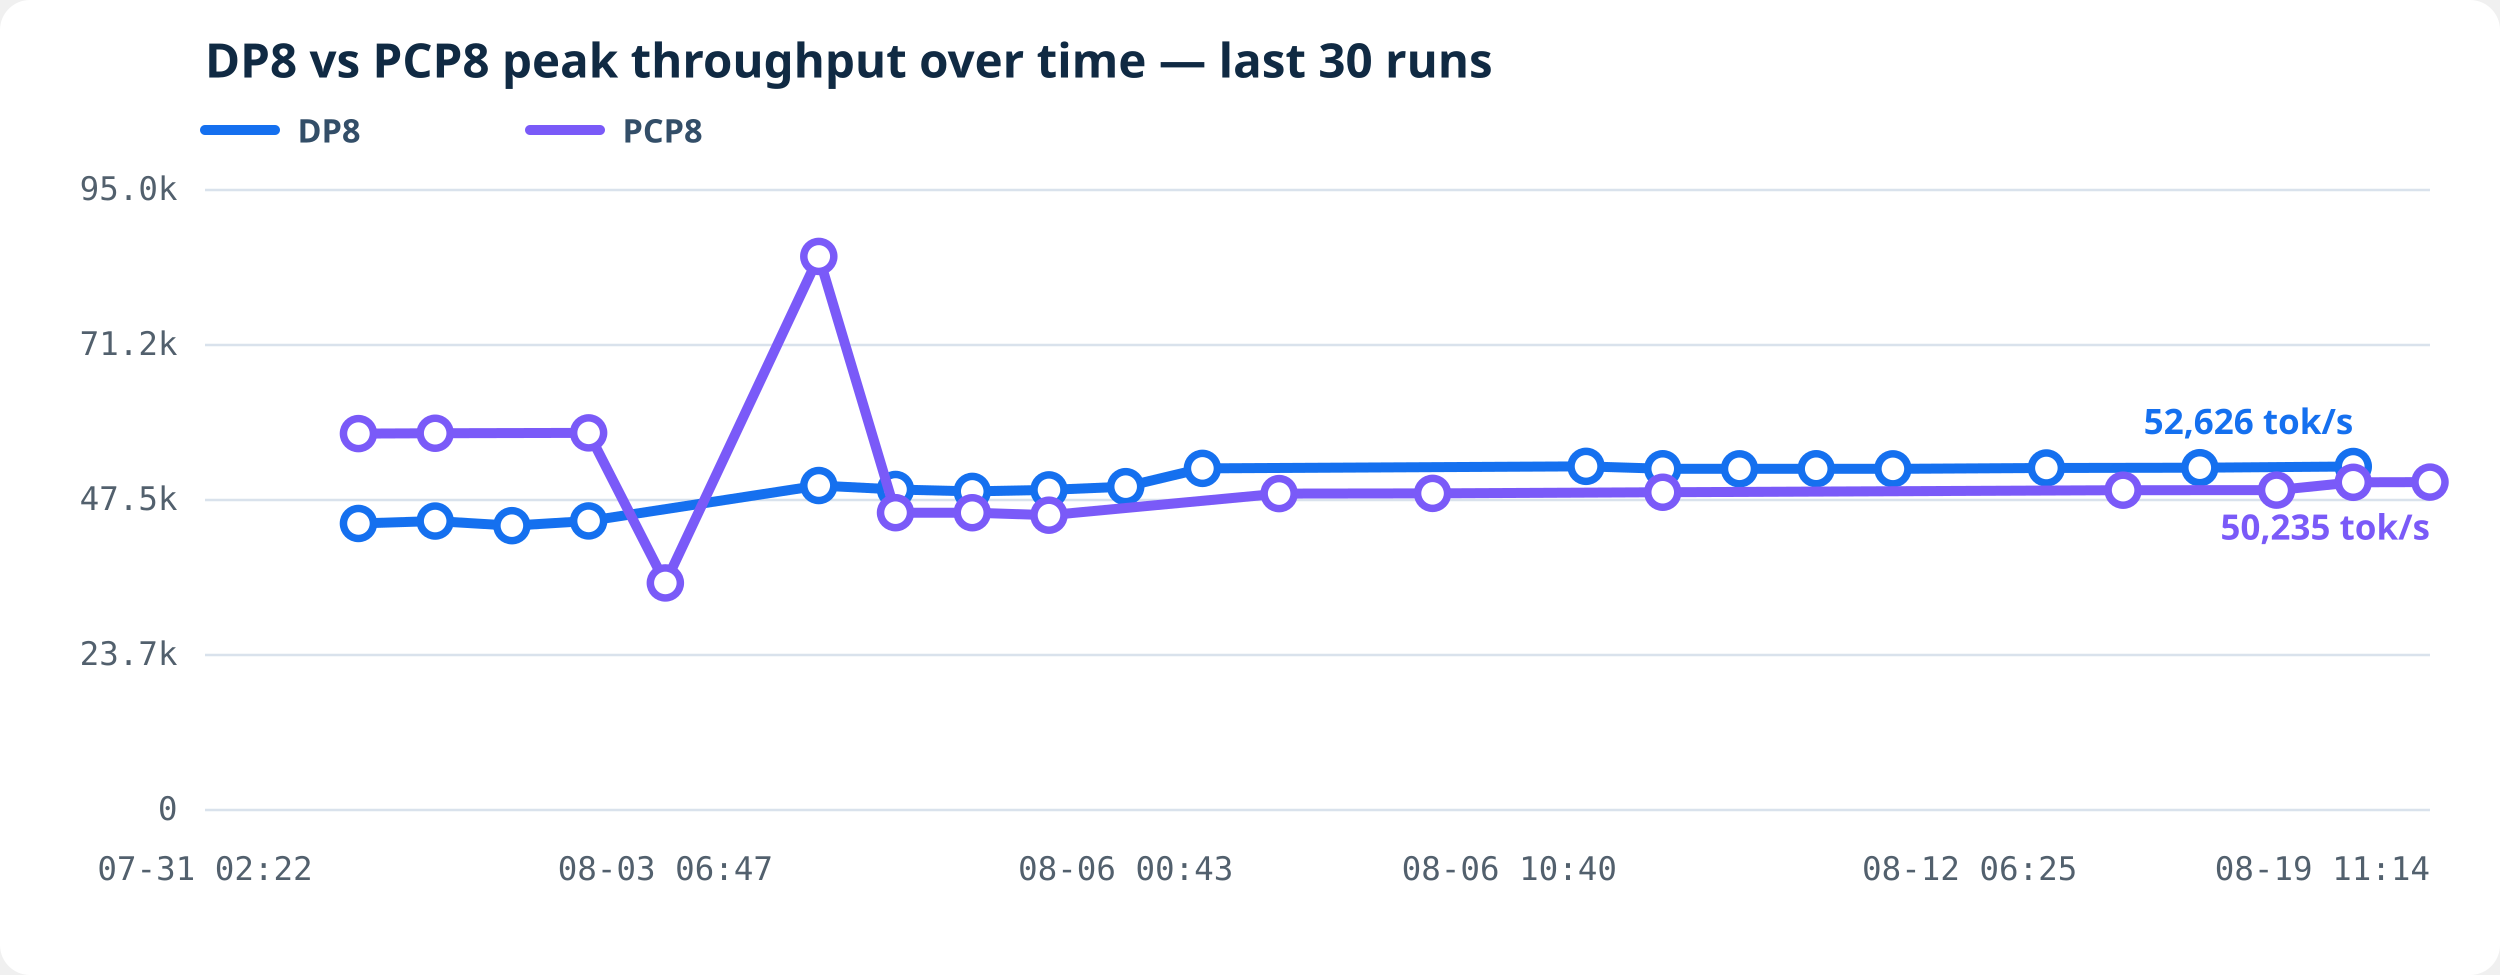
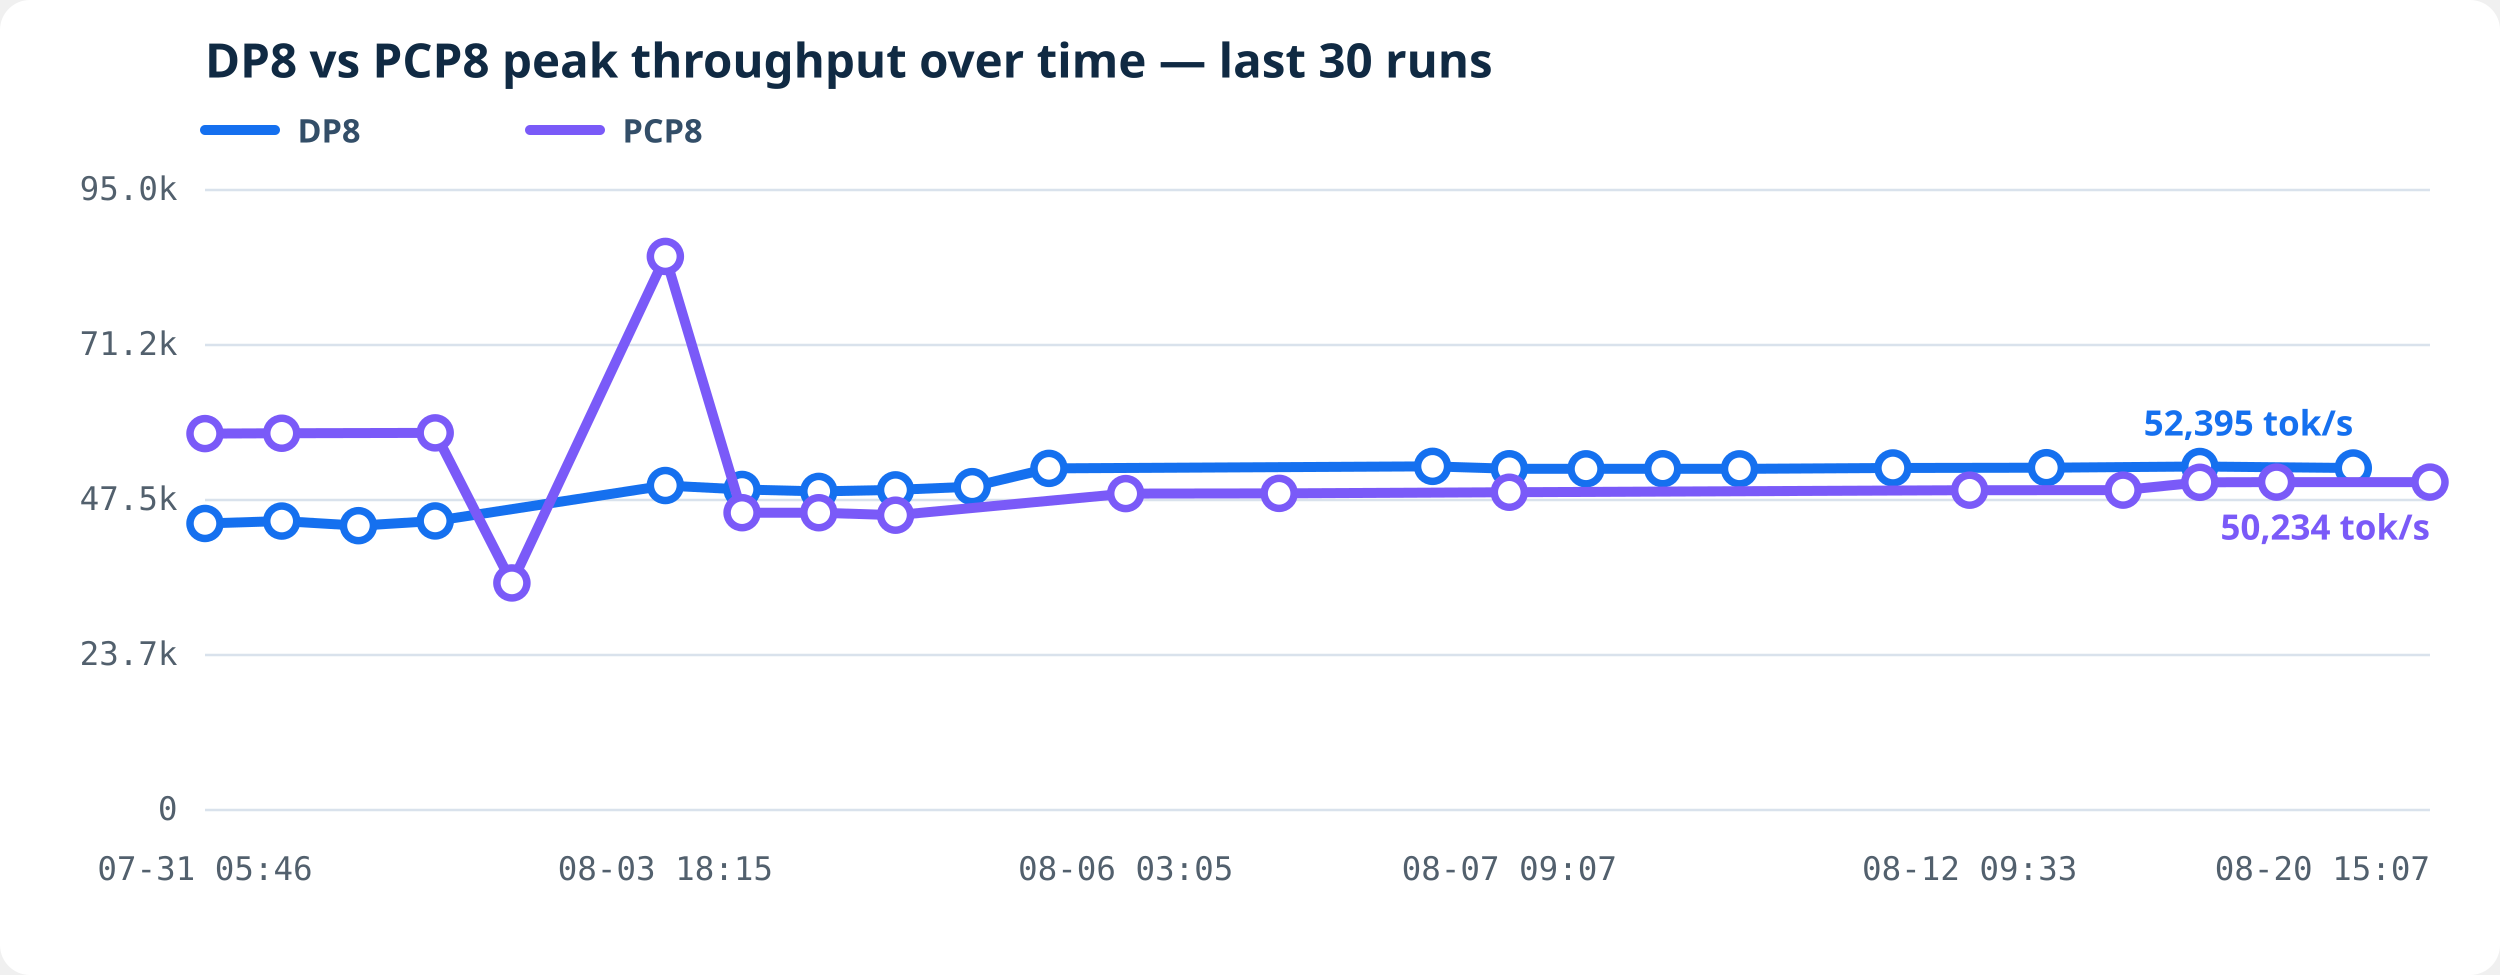
<svg xmlns="http://www.w3.org/2000/svg" viewBox="0 0 1000 390" role="img" aria-labelledby="history-title history-desc">
  <style>.bg{fill:#fff}.grid{stroke:#d9e2ec;stroke-width:1}.axis{fill:#52606d;font:13px ui-monospace,SFMono-Regular,Consolas,monospace}.heading{fill:#102a43;font:600 19px system-ui,sans-serif}.line{fill:none;stroke-width:4;stroke-linejoin:round;stroke-linecap:round}.dot{fill:#fff;stroke-width:3}.latest{stroke-width:3}.legend{fill:#334e68;font:600 13px system-ui,sans-serif}.value{font:600 14px system-ui,sans-serif}</style>
  <rect class="bg" width="1000" height="390" rx="12" />
  <text class="heading" x="82" y="31">DP8 vs PCP8 peak throughput over time — last 30 runs</text>
  <line x1="82" y1="52" x2="110" y2="52" stroke="#1570ef" stroke-width="4" stroke-linecap="round" />
  <text class="legend" x="119" y="57">DP8</text>
  <line x1="212" y1="52" x2="240" y2="52" stroke="#7a5af8" stroke-width="4" stroke-linecap="round" />
  <text class="legend" x="249" y="57">PCP8</text>
  <line class="grid" x1="82" y1="324.00" x2="972" y2="324.00" />
  <text class="axis" text-anchor="end" x="71" y="328.00">0</text>
  <line class="grid" x1="82" y1="262.00" x2="972" y2="262.00" />
  <text class="axis" text-anchor="end" x="71" y="266.00">23.7k</text>
  <line class="grid" x1="82" y1="200.00" x2="972" y2="200.00" />
  <text class="axis" text-anchor="end" x="71" y="204.00">47.5k</text>
  <line class="grid" x1="82" y1="138.00" x2="972" y2="138.00" />
  <text class="axis" text-anchor="end" x="71" y="142.00">71.2k</text>
  <line class="grid" x1="82" y1="76.00" x2="972" y2="76.00" />
  <text class="axis" text-anchor="end" x="71" y="80.00">95.0k</text>
-   <text class="axis" text-anchor="middle" x="82.00" y="352">07-31 02:22</text>
-   <text class="axis" text-anchor="middle" x="266.14" y="352">08-03 06:47</text>
-   <text class="axis" text-anchor="middle" x="450.28" y="352">08-06 00:43</text>
-   <text class="axis" text-anchor="middle" x="603.72" y="352">08-06 10:40</text>
-   <text class="axis" text-anchor="middle" x="787.86" y="352">08-12 06:25</text>
-   <text class="axis" text-anchor="end" x="972.00" y="352">08-19 11:14</text>
-   <polyline class="line" stroke="#1570ef" points="143.38,209.39 174.07,208.42 204.76,210.27 235.45,208.38 327.52,194.21 358.21,195.79 388.90,196.56 419.59,195.95 450.28,194.66 480.97,187.35 634.41,186.54 665.10,187.50 695.79,187.53 726.48,187.50 757.17,187.54 818.55,187.19 879.93,187.08 941.31,186.60" />
-   <circle class="dot" fill="#fff" stroke="#1570ef" cx="143.38" cy="209.39" r="6" />
-   <circle class="dot" fill="#fff" stroke="#1570ef" cx="174.07" cy="208.42" r="6" />
-   <circle class="dot" fill="#fff" stroke="#1570ef" cx="204.76" cy="210.27" r="6" />
-   <circle class="dot" fill="#fff" stroke="#1570ef" cx="235.45" cy="208.38" r="6" />
-   <circle class="dot" fill="#fff" stroke="#1570ef" cx="327.52" cy="194.21" r="6" />
-   <circle class="dot" fill="#fff" stroke="#1570ef" cx="358.21" cy="195.79" r="6" />
-   <circle class="dot" fill="#fff" stroke="#1570ef" cx="388.90" cy="196.56" r="6" />
-   <circle class="dot" fill="#fff" stroke="#1570ef" cx="419.59" cy="195.95" r="6" />
-   <circle class="dot" fill="#fff" stroke="#1570ef" cx="450.28" cy="194.66" r="6" />
-   <circle class="dot" fill="#fff" stroke="#1570ef" cx="480.97" cy="187.35" r="6" />
-   <circle class="dot" fill="#fff" stroke="#1570ef" cx="634.41" cy="186.54" r="6" />
+   <text class="axis" text-anchor="middle" x="82.00" y="352">07-31 05:46</text>
+   <text class="axis" text-anchor="middle" x="266.14" y="352">08-03 18:15</text>
+   <text class="axis" text-anchor="middle" x="450.28" y="352">08-06 03:05</text>
+   <text class="axis" text-anchor="middle" x="603.72" y="352">08-07 09:07</text>
+   <text class="axis" text-anchor="middle" x="787.86" y="352">08-12 09:33</text>
+   <text class="axis" text-anchor="end" x="972.00" y="352">08-20 15:07</text>
+   <polyline class="line" stroke="#1570ef" points="82.00,209.39 112.69,208.42 143.38,210.27 174.07,208.38 266.14,194.21 296.83,195.79 327.52,196.56 358.21,195.95 388.90,194.66 419.59,187.35 573.03,186.54 603.72,187.50 634.41,187.53 665.10,187.50 695.79,187.54 757.17,187.19 818.55,187.08 879.93,186.60 941.31,187.20" />
+   <circle class="dot" fill="#fff" stroke="#1570ef" cx="82.00" cy="209.39" r="6" />
+   <circle class="dot" fill="#fff" stroke="#1570ef" cx="112.69" cy="208.42" r="6" />
+   <circle class="dot" fill="#fff" stroke="#1570ef" cx="143.38" cy="210.27" r="6" />
+   <circle class="dot" fill="#fff" stroke="#1570ef" cx="174.07" cy="208.38" r="6" />
+   <circle class="dot" fill="#fff" stroke="#1570ef" cx="266.14" cy="194.21" r="6" />
+   <circle class="dot" fill="#fff" stroke="#1570ef" cx="296.83" cy="195.79" r="6" />
+   <circle class="dot" fill="#fff" stroke="#1570ef" cx="327.52" cy="196.56" r="6" />
+   <circle class="dot" fill="#fff" stroke="#1570ef" cx="358.21" cy="195.95" r="6" />
+   <circle class="dot" fill="#fff" stroke="#1570ef" cx="388.90" cy="194.66" r="6" />
+   <circle class="dot" fill="#fff" stroke="#1570ef" cx="419.59" cy="187.35" r="6" />
+   <circle class="dot" fill="#fff" stroke="#1570ef" cx="573.03" cy="186.54" r="6" />
+   <circle class="dot" fill="#fff" stroke="#1570ef" cx="603.72" cy="187.50" r="6" />
+   <circle class="dot" fill="#fff" stroke="#1570ef" cx="634.41" cy="187.53" r="6" />
  <circle class="dot" fill="#fff" stroke="#1570ef" cx="665.10" cy="187.50" r="6" />
-   <circle class="dot" fill="#fff" stroke="#1570ef" cx="695.79" cy="187.53" r="6" />
-   <circle class="dot" fill="#fff" stroke="#1570ef" cx="726.48" cy="187.50" r="6" />
-   <circle class="dot" fill="#fff" stroke="#1570ef" cx="757.17" cy="187.54" r="6" />
-   <circle class="dot" fill="#fff" stroke="#1570ef" cx="818.55" cy="187.19" r="6" />
-   <circle class="dot" fill="#fff" stroke="#1570ef" cx="879.93" cy="187.08" r="6" />
-   <circle class="dot latest" fill="#1570ef" stroke="#1570ef" cx="941.31" cy="186.60" r="6" />
-   <text class="value" fill="#1570ef" text-anchor="end" x="941.31" y="173.60">52,626 tok/s</text>
-   <polyline class="line" stroke="#7a5af8" points="143.38,173.44 174.07,173.30 235.45,173.15 266.14,233.18 327.52,102.57 358.21,205.08 388.90,205.09 419.59,206.08 511.66,197.44 573.03,197.35 665.10,196.90 849.24,196.08 910.62,196.05 941.31,192.92 972.00,192.84" />
-   <circle class="dot" fill="#fff" stroke="#7a5af8" cx="143.38" cy="173.44" r="6" />
-   <circle class="dot" fill="#fff" stroke="#7a5af8" cx="174.07" cy="173.30" r="6" />
-   <circle class="dot" fill="#fff" stroke="#7a5af8" cx="235.45" cy="173.15" r="6" />
-   <circle class="dot" fill="#fff" stroke="#7a5af8" cx="266.14" cy="233.18" r="6" />
-   <circle class="dot" fill="#fff" stroke="#7a5af8" cx="327.52" cy="102.57" r="6" />
-   <circle class="dot" fill="#fff" stroke="#7a5af8" cx="358.21" cy="205.08" r="6" />
-   <circle class="dot" fill="#fff" stroke="#7a5af8" cx="388.90" cy="205.09" r="6" />
-   <circle class="dot" fill="#fff" stroke="#7a5af8" cx="419.59" cy="206.08" r="6" />
-   <circle class="dot" fill="#fff" stroke="#7a5af8" cx="511.66" cy="197.44" r="6" />
-   <circle class="dot" fill="#fff" stroke="#7a5af8" cx="573.03" cy="197.35" r="6" />
-   <circle class="dot" fill="#fff" stroke="#7a5af8" cx="665.10" cy="196.90" r="6" />
-   <circle class="dot" fill="#fff" stroke="#7a5af8" cx="849.24" cy="196.08" r="6" />
-   <circle class="dot" fill="#fff" stroke="#7a5af8" cx="910.62" cy="196.05" r="6" />
-   <circle class="dot" fill="#fff" stroke="#7a5af8" cx="941.31" cy="192.92" r="6" />
+   <circle class="dot" fill="#fff" stroke="#1570ef" cx="695.79" cy="187.54" r="6" />
+   <circle class="dot" fill="#fff" stroke="#1570ef" cx="757.17" cy="187.19" r="6" />
+   <circle class="dot" fill="#fff" stroke="#1570ef" cx="818.55" cy="187.08" r="6" />
+   <circle class="dot" fill="#fff" stroke="#1570ef" cx="879.93" cy="186.60" r="6" />
+   <circle class="dot latest" fill="#1570ef" stroke="#1570ef" cx="941.31" cy="187.20" r="6" />
+   <text class="value" fill="#1570ef" text-anchor="end" x="941.31" y="174.20">52,395 tok/s</text>
+   <polyline class="line" stroke="#7a5af8" points="82.00,173.44 112.69,173.30 174.07,173.15 204.76,233.18 266.14,102.57 296.83,205.08 327.52,205.09 358.21,206.08 450.28,197.44 511.66,197.35 603.72,196.90 787.86,196.08 849.24,196.05 879.93,192.92 910.62,192.84 972.00,192.84" />
+   <circle class="dot" fill="#fff" stroke="#7a5af8" cx="82.00" cy="173.44" r="6" />
+   <circle class="dot" fill="#fff" stroke="#7a5af8" cx="112.69" cy="173.30" r="6" />
+   <circle class="dot" fill="#fff" stroke="#7a5af8" cx="174.07" cy="173.15" r="6" />
+   <circle class="dot" fill="#fff" stroke="#7a5af8" cx="204.76" cy="233.18" r="6" />
+   <circle class="dot" fill="#fff" stroke="#7a5af8" cx="266.14" cy="102.57" r="6" />
+   <circle class="dot" fill="#fff" stroke="#7a5af8" cx="296.83" cy="205.08" r="6" />
+   <circle class="dot" fill="#fff" stroke="#7a5af8" cx="327.52" cy="205.09" r="6" />
+   <circle class="dot" fill="#fff" stroke="#7a5af8" cx="358.21" cy="206.08" r="6" />
+   <circle class="dot" fill="#fff" stroke="#7a5af8" cx="450.28" cy="197.44" r="6" />
+   <circle class="dot" fill="#fff" stroke="#7a5af8" cx="511.66" cy="197.35" r="6" />
+   <circle class="dot" fill="#fff" stroke="#7a5af8" cx="603.72" cy="196.90" r="6" />
+   <circle class="dot" fill="#fff" stroke="#7a5af8" cx="787.86" cy="196.08" r="6" />
+   <circle class="dot" fill="#fff" stroke="#7a5af8" cx="849.24" cy="196.05" r="6" />
+   <circle class="dot" fill="#fff" stroke="#7a5af8" cx="879.93" cy="192.92" r="6" />
+   <circle class="dot" fill="#fff" stroke="#7a5af8" cx="910.62" cy="192.84" r="6" />
  <circle class="dot latest" fill="#7a5af8" stroke="#7a5af8" cx="972.00" cy="192.84" r="6" />
-   <text class="value" fill="#7a5af8" text-anchor="end" x="972.00" y="215.84">50,235 tok/s</text>
+   <text class="value" fill="#7a5af8" text-anchor="end" x="972.00" y="215.84">50,234 tok/s</text>
</svg>
